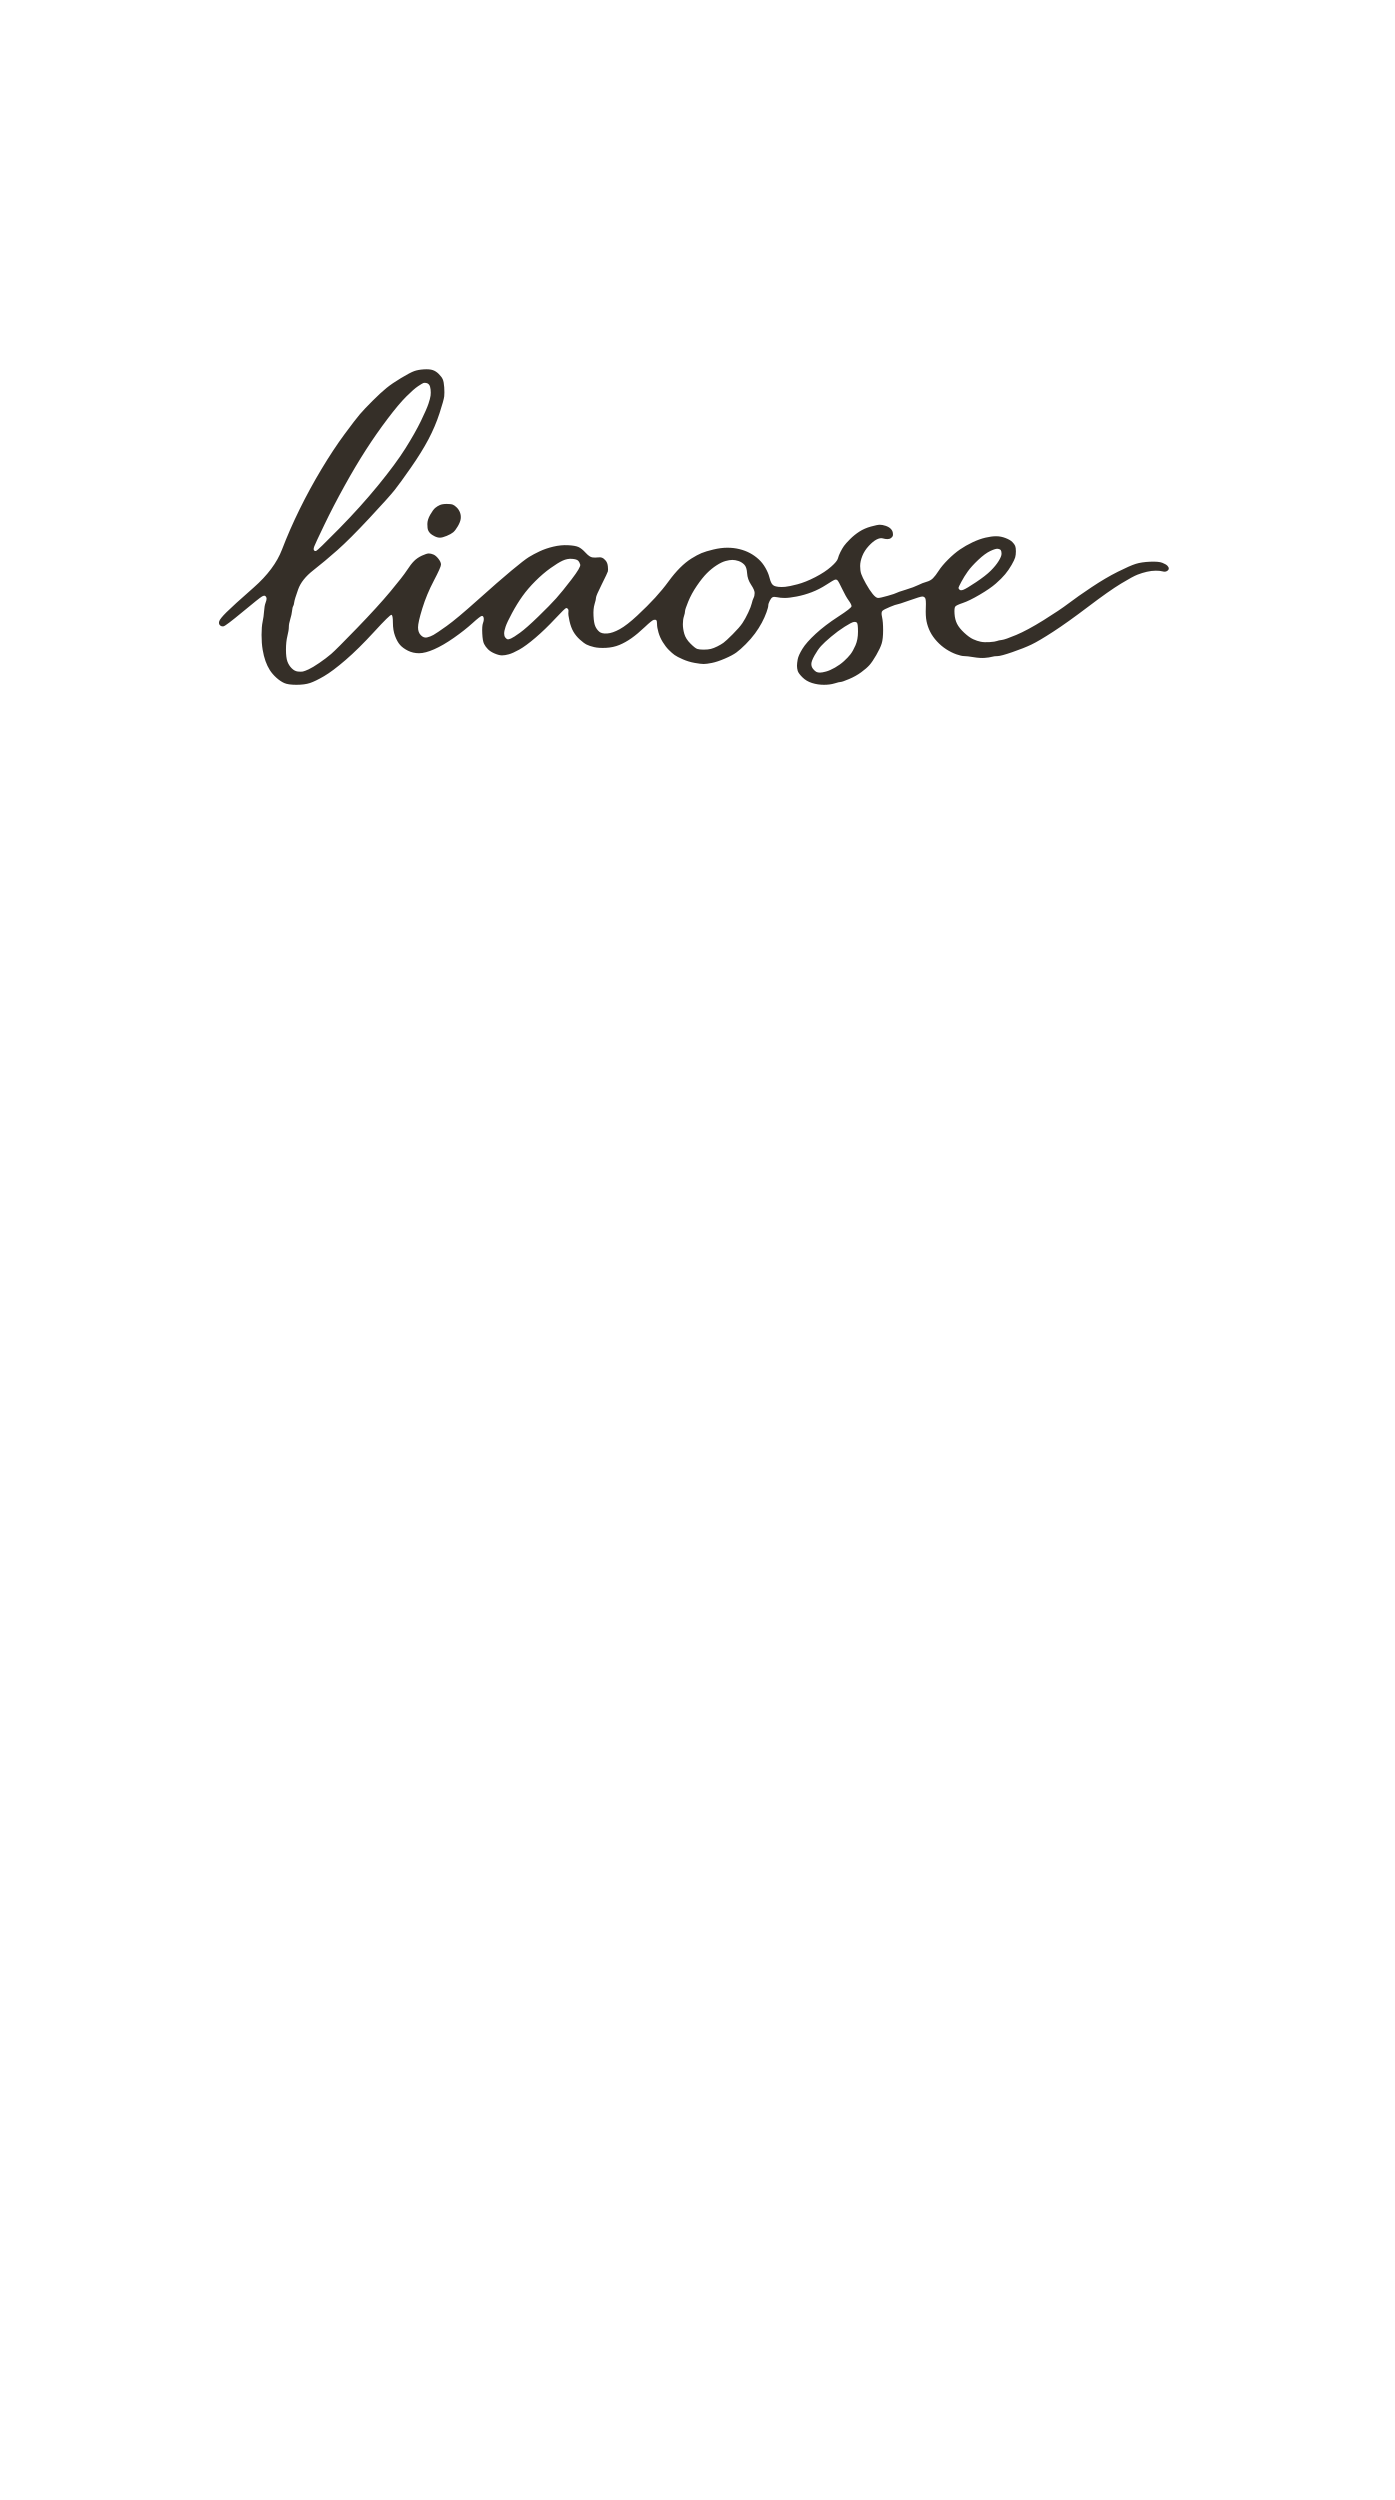
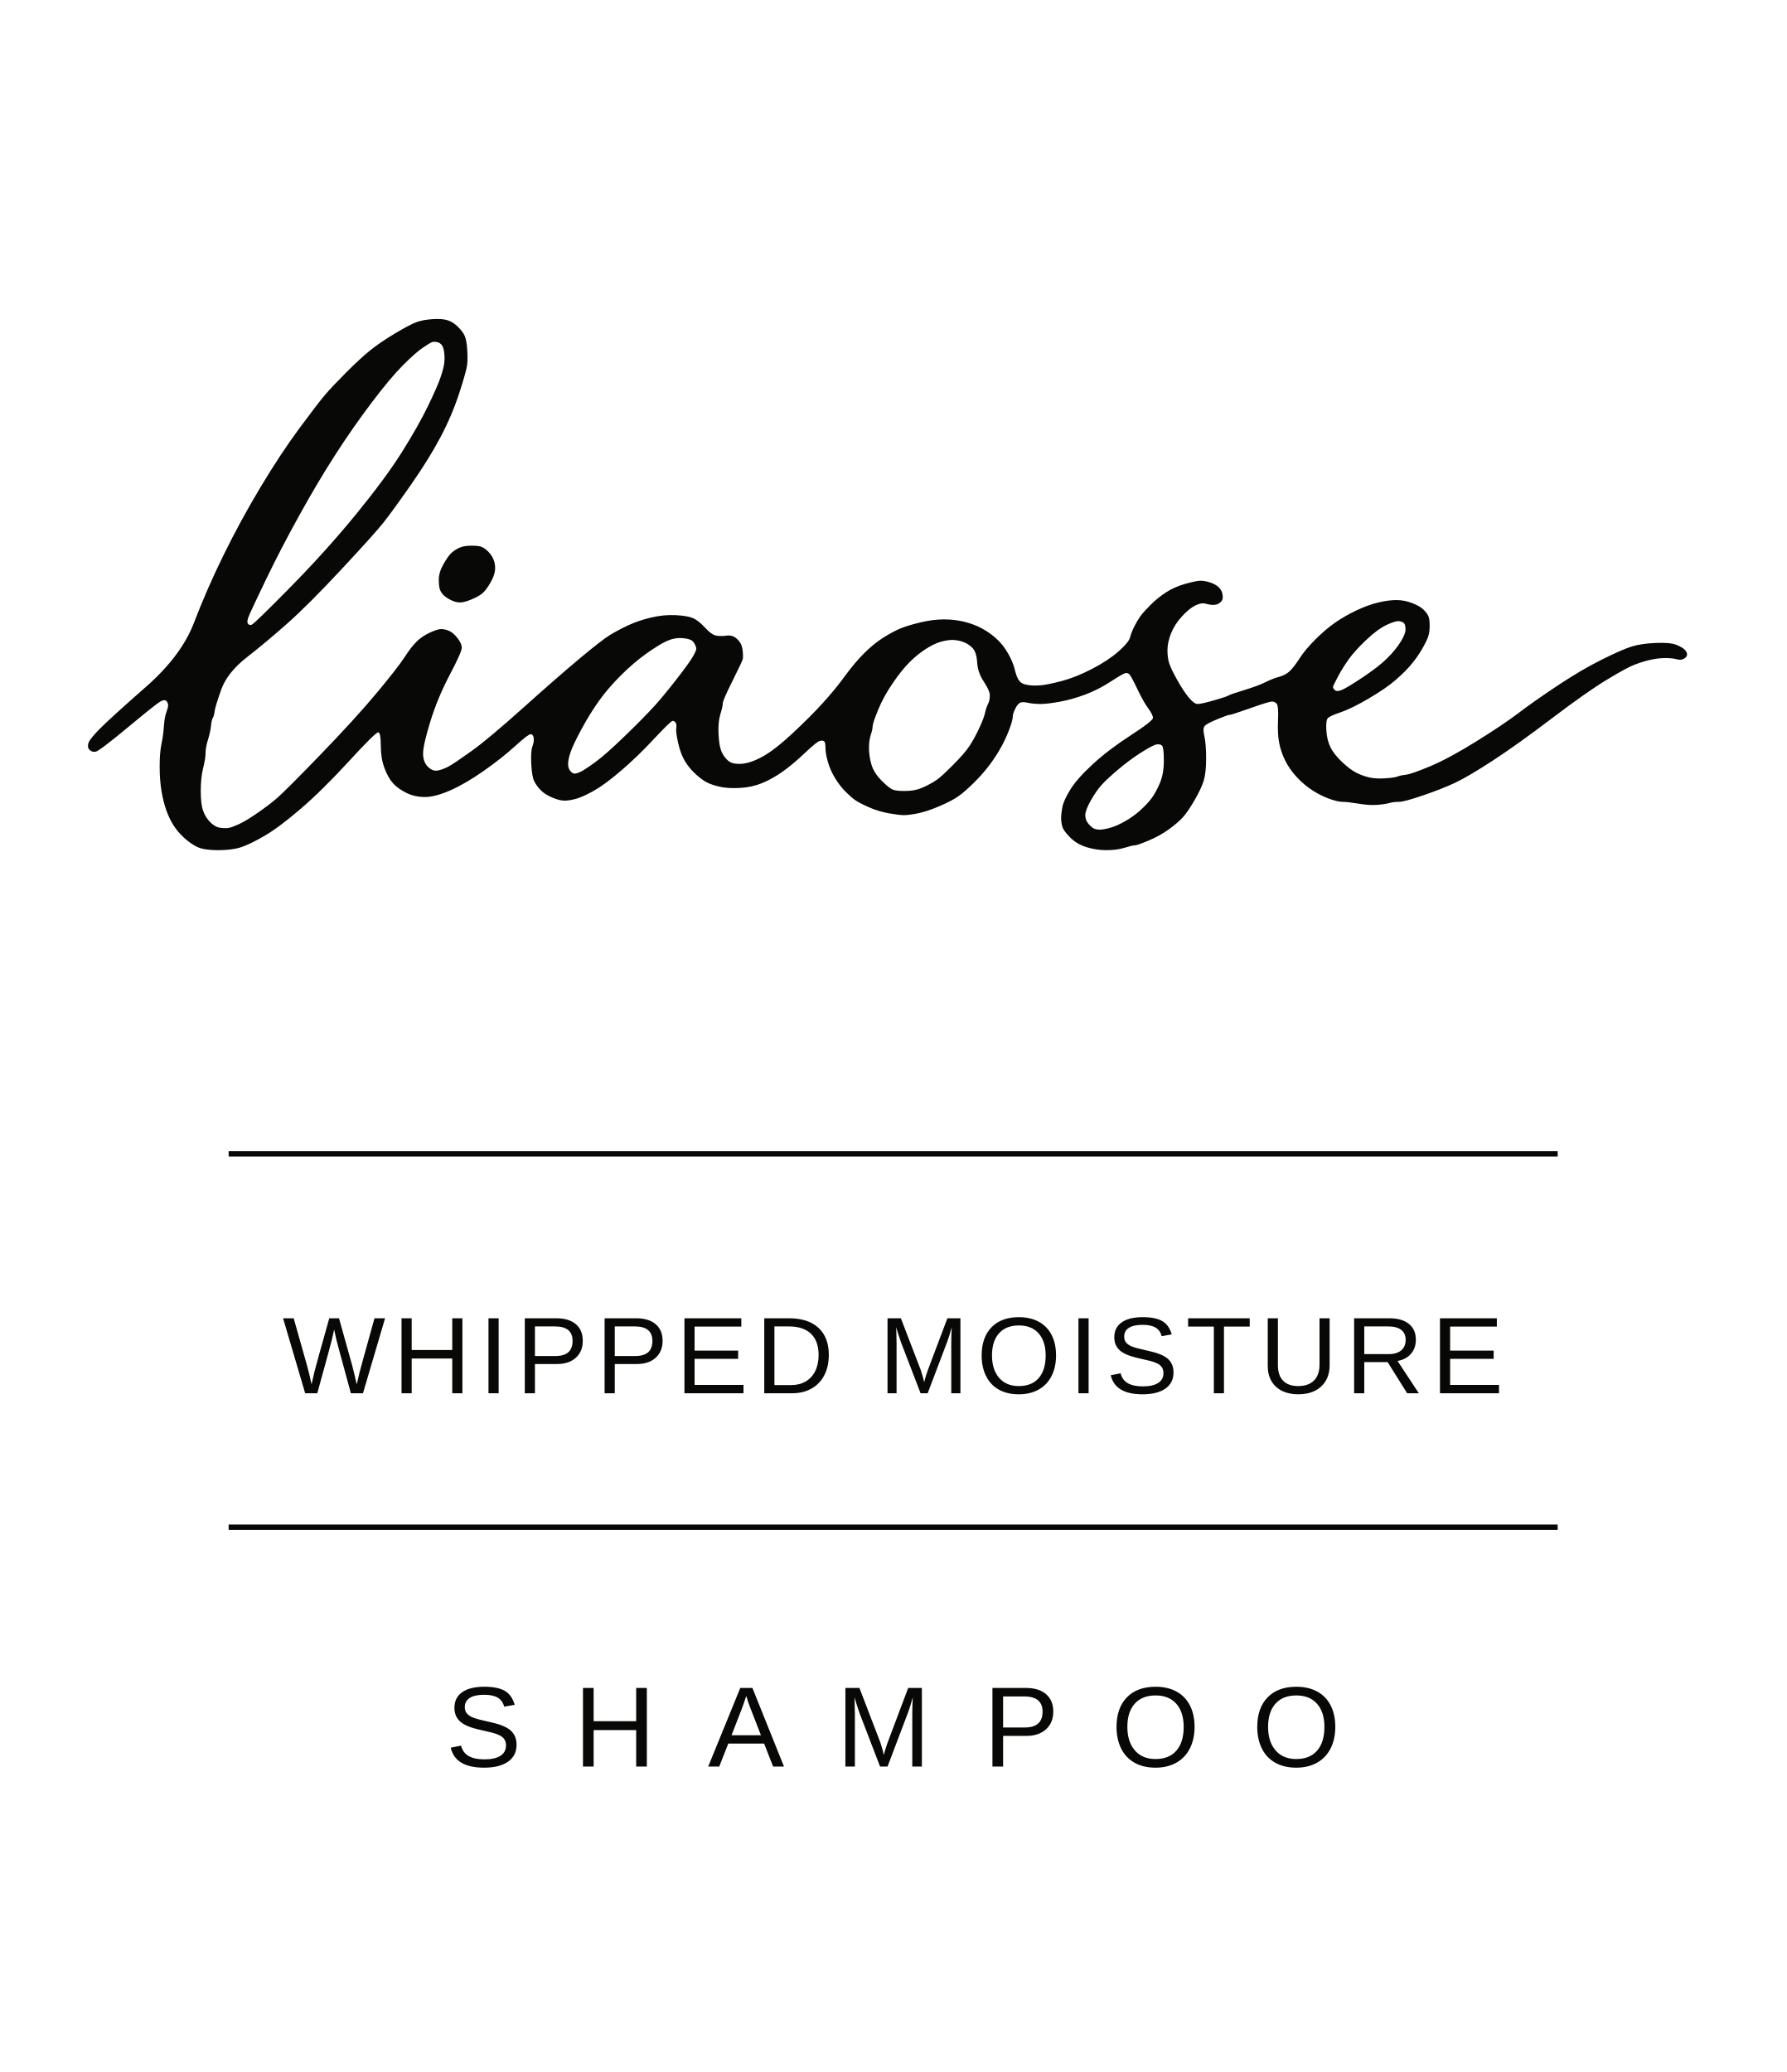
- <svg xmlns="http://www.w3.org/2000/svg" width="502" height="900" viewBox="0 0 502 900">
-   <svg x="75.3" y="130" width="351.4" height="129.191" viewBox="0 0 340 125">
-     <path d="M 86.250 51.000 Q 85.500 50.250 84.875 50.000 Q 84.250 49.750 82.750 49.750 Q 81.250 49.750 80.375 50.125 Q 79.500 50.500 78.750 51.125 Q 78.000 51.750 77.000 53.500 Q 76.000 55.250 76.000 56.750 Q 76.000 58.250 76.250 58.875 Q 76.500 59.500 77.000 60.000 Q 77.500 60.500 78.500 61.000 Q 79.500 61.500 80.375 61.500 Q 81.250 61.500 82.750 60.875 Q 84.250 60.250 85.000 59.625 Q 85.750 59.000 86.625 57.500 Q 87.500 56.000 87.625 54.875 Q 87.750 53.750 87.375 52.750 Q 87.000 51.750 86.250 51.000 Z M 3.500 90.625 Q 3.250 91.500 3.750 92.000 Q 4.250 92.500 5.000 92.375 Q 5.750 92.250 11.625 87.375 Q 17.500 82.500 18.375 82.000 Q 19.250 81.500 19.625 81.875 Q 20.000 82.250 20.000 82.750 Q 20.000 83.250 19.625 84.250 Q 19.250 85.250 19.125 87.125 Q 19.000 89.000 18.625 90.750 Q 18.250 92.500 18.250 95.375 Q 18.250 98.250 18.625 100.500 Q 19.000 102.750 19.625 104.500 Q 20.250 106.250 21.125 107.625 Q 22.000 109.000 23.375 110.250 Q 24.750 111.500 26.125 112.125 Q 27.500 112.750 30.375 112.750 Q 33.250 112.750 35.125 112.125 Q 37.000 111.500 40.000 109.750 Q 43.000 108.000 47.500 104.125 Q 52.000 100.250 57.500 94.250 Q 63.000 88.250 63.500 88.375 Q 64.000 88.500 64.000 91.125 Q 64.000 93.750 64.750 95.750 Q 65.500 97.750 66.500 98.875 Q 67.500 100.000 69.250 100.875 Q 71.000 101.750 73.125 101.750 Q 75.250 101.750 78.375 100.375 Q 81.500 99.000 85.250 96.375 Q 89.000 93.750 91.750 91.250 Q 94.500 88.750 95.000 88.750 Q 95.500 88.750 95.625 89.500 Q 95.750 90.250 95.375 91.250 Q 95.000 92.250 95.125 94.875 Q 95.250 97.500 95.750 98.500 Q 96.250 99.500 97.125 100.375 Q 98.000 101.250 99.500 101.875 Q 101.000 102.500 102.000 102.500 Q 103.000 102.500 104.375 102.125 Q 105.750 101.750 108.000 100.500 Q 110.250 99.250 113.625 96.375 Q 117.000 93.500 120.500 89.750 Q 124.000 86.000 124.375 86.000 Q 124.750 86.000 125.000 86.375 Q 125.250 86.750 125.125 87.500 Q 125.000 88.250 125.500 90.500 Q 126.000 92.750 126.875 94.250 Q 127.750 95.750 129.125 97.000 Q 130.500 98.250 131.500 98.750 Q 132.500 99.250 134.125 99.625 Q 135.750 100.000 138.250 99.875 Q 140.750 99.750 142.875 98.875 Q 145.000 98.000 147.125 96.500 Q 149.250 95.000 151.750 92.625 Q 154.250 90.250 154.875 90.125 Q 155.500 90.000 155.750 90.250 Q 156.000 90.500 156.000 91.625 Q 156.000 92.750 156.500 94.500 Q 157.000 96.250 158.000 97.875 Q 159.000 99.500 160.125 100.625 Q 161.250 101.750 162.125 102.375 Q 163.000 103.000 165.000 103.875 Q 167.000 104.750 169.125 105.125 Q 171.250 105.500 172.250 105.500 Q 173.250 105.500 175.125 105.125 Q 177.000 104.750 179.625 103.625 Q 182.250 102.500 183.625 101.500 Q 185.000 100.500 186.875 98.625 Q 188.750 96.750 190.125 94.875 Q 191.500 93.000 192.500 91.125 Q 193.500 89.250 194.125 87.500 Q 194.750 85.750 194.750 85.125 Q 194.750 84.500 195.250 83.500 Q 195.750 82.500 196.250 82.250 Q 196.750 82.000 197.875 82.250 Q 199.000 82.500 200.500 82.500 Q 202.000 82.500 204.625 82.000 Q 207.250 81.500 209.875 80.500 Q 212.500 79.500 215.000 77.875 Q 217.500 76.250 218.000 76.125 Q 218.500 76.000 218.875 76.375 Q 219.250 76.750 220.500 79.375 Q 221.750 82.000 222.750 83.375 Q 223.750 84.750 223.750 85.375 Q 223.750 86.000 219.125 89.000 Q 214.500 92.000 211.250 95.000 Q 208.000 98.000 206.625 100.250 Q 205.250 102.500 205.000 103.875 Q 204.750 105.250 204.750 106.125 Q 204.750 107.000 205.000 107.875 Q 205.250 108.750 206.625 110.125 Q 208.000 111.500 210.000 112.125 Q 212.000 112.750 214.125 112.750 Q 216.250 112.750 217.875 112.250 Q 219.500 111.750 220.000 111.750 Q 220.500 111.750 222.875 110.750 Q 225.250 109.750 227.125 108.375 Q 229.000 107.000 230.000 105.875 Q 231.000 104.750 232.375 102.375 Q 233.750 100.000 234.250 98.375 Q 234.750 96.750 234.750 93.750 Q 234.750 90.750 234.375 89.125 Q 234.000 87.500 234.500 87.000 Q 235.000 86.500 237.125 85.625 Q 239.250 84.750 239.625 84.750 Q 240.000 84.750 243.875 83.375 Q 247.750 82.000 248.375 82.000 Q 249.000 82.000 249.375 82.500 Q 249.750 83.000 249.625 85.875 Q 249.500 88.750 249.875 90.625 Q 250.250 92.500 251.125 94.250 Q 252.000 96.000 253.500 97.625 Q 255.000 99.250 256.750 100.375 Q 258.500 101.500 260.250 102.125 Q 262.000 102.750 263.000 102.750 Q 264.000 102.750 266.250 103.125 Q 268.500 103.500 270.125 103.375 Q 271.750 103.250 272.625 103.000 Q 273.500 102.750 274.625 102.750 Q 275.750 102.750 279.750 101.375 Q 283.750 100.000 286.375 98.750 Q 289.000 97.500 294.000 94.250 Q 299.000 91.000 306.250 85.500 Q 313.500 80.000 317.625 77.500 Q 321.750 75.000 323.375 74.375 Q 325.000 73.750 326.625 73.375 Q 328.250 73.000 329.750 73.000 Q 331.250 73.000 332.125 73.250 Q 333.000 73.500 333.625 73.125 Q 334.250 72.750 334.250 72.250 Q 334.250 71.750 333.750 71.250 Q 333.250 70.750 332.000 70.250 Q 330.750 69.750 327.750 69.875 Q 324.750 70.000 322.750 70.625 Q 320.750 71.250 316.500 73.375 Q 312.250 75.500 307.375 78.750 Q 302.500 82.000 299.375 84.375 Q 296.250 86.750 290.625 90.250 Q 285.000 93.750 281.125 95.375 Q 277.250 97.000 276.125 97.125 Q 275.000 97.250 274.375 97.500 Q 273.750 97.750 271.875 97.875 Q 270.000 98.000 268.750 97.750 Q 267.500 97.500 266.125 96.875 Q 264.750 96.250 263.000 94.625 Q 261.250 93.000 260.500 91.500 Q 259.750 90.000 259.625 88.000 Q 259.500 86.000 259.875 85.500 Q 260.250 85.000 262.500 84.250 Q 264.750 83.500 268.375 81.375 Q 272.000 79.250 274.000 77.500 Q 276.000 75.750 277.250 74.250 Q 278.500 72.750 279.500 71.000 Q 280.500 69.250 280.750 68.375 Q 281.000 67.500 281.000 66.250 Q 281.000 65.000 280.750 64.375 Q 280.500 63.750 279.750 63.000 Q 279.000 62.250 277.375 61.625 Q 275.750 61.000 274.125 61.000 Q 272.500 61.000 270.375 61.500 Q 268.250 62.000 265.875 63.125 Q 263.500 64.250 261.500 65.625 Q 259.500 67.000 257.375 69.125 Q 255.250 71.250 254.125 73.000 Q 253.000 74.750 252.125 75.625 Q 251.250 76.500 249.875 76.875 Q 248.500 77.250 247.000 78.000 Q 245.500 78.750 242.625 79.625 Q 239.750 80.500 239.375 80.750 Q 239.000 81.000 236.375 81.750 Q 233.750 82.500 233.000 82.500 Q 232.250 82.500 231.125 81.125 Q 230.000 79.750 228.750 77.500 Q 227.500 75.250 227.125 74.125 Q 226.750 73.000 226.750 71.375 Q 226.750 69.750 227.500 67.875 Q 228.250 66.000 229.750 64.375 Q 231.250 62.750 232.500 62.125 Q 233.750 61.500 234.625 61.750 Q 235.500 62.000 236.250 62.000 Q 237.000 62.000 237.500 61.625 Q 238.000 61.250 238.125 60.875 Q 238.250 60.500 238.125 59.750 Q 238.000 59.000 237.375 58.375 Q 236.750 57.750 235.625 57.375 Q 234.500 57.000 233.625 57.000 Q 232.750 57.000 230.500 57.625 Q 228.250 58.250 226.500 59.375 Q 224.750 60.500 223.250 62.000 Q 221.750 63.500 221.125 64.375 Q 220.500 65.250 219.875 66.500 Q 219.250 67.750 219.000 68.750 Q 218.750 69.750 216.625 71.625 Q 214.500 73.500 211.125 75.250 Q 207.750 77.000 204.875 77.750 Q 202.000 78.500 200.625 78.625 Q 199.250 78.750 198.250 78.625 Q 197.250 78.500 196.750 78.250 Q 196.250 78.000 195.875 77.375 Q 195.500 76.750 195.125 75.250 Q 194.750 73.750 193.750 72.000 Q 192.750 70.250 191.375 69.000 Q 190.000 67.750 188.375 66.875 Q 186.750 66.000 184.750 65.500 Q 182.750 65.000 180.500 65.000 Q 178.250 65.000 175.625 65.625 Q 173.000 66.250 171.500 66.875 Q 170.000 67.500 168.000 68.750 Q 166.000 70.000 164.000 72.000 Q 162.000 74.000 160.000 76.750 Q 158.000 79.500 155.375 82.375 Q 152.750 85.250 149.125 88.625 Q 145.500 92.000 143.000 93.375 Q 140.500 94.750 138.625 94.875 Q 136.750 95.000 135.875 94.250 Q 135.000 93.500 134.500 92.375 Q 134.000 91.250 133.875 88.750 Q 133.750 86.250 134.250 84.625 Q 134.750 83.000 134.750 82.375 Q 134.750 81.750 136.750 77.750 Q 138.750 73.750 138.875 73.250 Q 139.000 72.750 138.875 71.500 Q 138.750 70.250 138.125 69.500 Q 137.500 68.750 136.875 68.500 Q 136.250 68.250 135.375 68.375 Q 134.500 68.500 133.500 68.375 Q 132.500 68.250 131.125 66.750 Q 129.750 65.250 128.625 64.750 Q 127.500 64.250 125.000 64.125 Q 122.500 64.000 119.875 64.625 Q 117.250 65.250 115.125 66.250 Q 113.000 67.250 111.375 68.250 Q 109.750 69.250 105.250 73.000 Q 100.750 76.750 93.500 83.250 Q 86.250 89.750 82.750 92.250 Q 79.250 94.750 78.125 95.375 Q 77.000 96.000 75.875 96.250 Q 74.750 96.500 73.750 95.500 Q 72.750 94.500 72.750 92.750 Q 72.750 91.000 74.250 86.125 Q 75.750 81.250 78.250 76.500 Q 80.750 71.750 80.750 70.875 Q 80.750 70.000 79.875 68.875 Q 79.000 67.750 78.125 67.375 Q 77.250 67.000 76.500 67.000 Q 75.750 67.000 74.125 67.750 Q 72.500 68.500 71.375 69.625 Q 70.250 70.750 68.875 72.875 Q 67.500 75.000 63.125 80.250 Q 58.750 85.500 51.500 93.000 Q 44.250 100.500 42.500 102.000 Q 40.750 103.500 38.375 105.125 Q 36.000 106.750 34.625 107.375 Q 33.250 108.000 32.625 108.125 Q 32.000 108.250 30.875 108.125 Q 29.750 108.000 28.750 107.000 Q 27.750 106.000 27.250 104.625 Q 26.750 103.250 26.750 100.500 Q 26.750 97.750 27.250 95.750 Q 27.750 93.750 27.750 92.625 Q 27.750 91.500 28.250 89.875 Q 28.750 88.250 28.875 87.000 Q 29.000 85.750 29.250 85.375 Q 29.500 85.000 29.625 84.000 Q 29.750 83.000 31.000 79.500 Q 32.250 76.000 36.250 72.875 Q 40.250 69.750 44.625 65.875 Q 49.000 62.000 55.875 54.625 Q 62.750 47.250 64.625 44.875 Q 66.500 42.500 70.250 37.125 Q 74.000 31.750 76.375 27.250 Q 78.750 22.750 80.250 18.125 Q 81.750 13.500 81.875 12.250 Q 82.000 11.000 81.875 9.125 Q 81.750 7.250 81.375 6.375 Q 81.000 5.500 80.000 4.500 Q 79.000 3.500 77.875 3.125 Q 76.750 2.750 74.750 2.875 Q 72.750 3.000 71.375 3.500 Q 70.000 4.000 66.875 5.875 Q 63.750 7.750 61.750 9.375 Q 59.750 11.000 56.875 13.875 Q 54.000 16.750 52.500 18.500 Q 51.000 20.250 47.125 25.500 Q 43.250 30.750 39.125 37.625 Q 35.000 44.500 31.500 51.625 Q 28.000 58.750 25.375 65.625 Q 22.750 72.500 15.500 78.875 Q 8.250 85.250 6.000 87.500 Q 3.750 89.750 3.500 90.625 Z M 224.500 90.875 Q 225.250 90.750 225.625 91.125 Q 226.000 91.500 226.000 94.250 Q 226.000 97.000 225.125 99.000 Q 224.250 101.000 223.375 102.125 Q 222.500 103.250 221.125 104.500 Q 219.750 105.750 218.000 106.750 Q 216.250 107.750 214.875 108.125 Q 213.500 108.500 212.750 108.500 Q 212.000 108.500 211.500 108.250 Q 211.000 108.000 210.375 107.250 Q 209.750 106.500 209.750 105.500 Q 209.750 104.500 210.875 102.500 Q 212.000 100.500 213.125 99.250 Q 214.250 98.000 216.625 96.000 Q 219.000 94.000 221.375 92.500 Q 223.750 91.000 224.500 90.875 Z M 184.375 69.625 Q 185.500 70.000 186.375 70.875 Q 187.250 71.750 187.375 73.875 Q 187.500 76.000 188.750 77.875 Q 190.000 79.750 190.000 80.750 Q 190.000 81.750 189.625 82.500 Q 189.250 83.250 189.000 84.375 Q 188.750 85.500 187.750 87.625 Q 186.750 89.750 185.750 91.250 Q 184.750 92.750 182.375 95.125 Q 180.000 97.500 179.125 98.125 Q 178.250 98.750 177.000 99.375 Q 175.750 100.000 174.750 100.250 Q 173.750 100.500 172.250 100.500 Q 170.750 100.500 170.000 100.250 Q 169.250 100.000 167.625 98.375 Q 166.000 96.750 165.500 95.000 Q 165.000 93.250 165.000 91.625 Q 165.000 90.000 165.375 88.875 Q 165.750 87.750 165.750 87.125 Q 165.750 86.500 166.875 83.750 Q 168.000 81.000 169.875 78.250 Q 171.750 75.500 173.375 73.875 Q 175.000 72.250 176.750 71.125 Q 178.500 70.000 179.875 69.625 Q 181.250 69.250 182.250 69.250 Q 183.250 69.250 184.375 69.625 Z M 126.375 68.875 Q 128.000 69.000 128.500 69.500 Q 129.000 70.000 129.250 70.875 Q 129.500 71.750 126.250 76.000 Q 123.000 80.250 120.875 82.625 Q 118.750 85.000 114.625 89.000 Q 110.500 93.000 108.250 94.625 Q 106.000 96.250 105.125 96.625 Q 104.250 97.000 103.875 96.875 Q 103.500 96.750 103.125 96.250 Q 102.750 95.750 102.750 94.875 Q 102.750 94.000 103.250 92.500 Q 103.750 91.000 105.500 87.750 Q 107.250 84.500 109.125 81.875 Q 111.000 79.250 113.625 76.625 Q 116.250 74.000 118.875 72.125 Q 121.500 70.250 123.125 69.500 Q 124.750 68.750 126.375 68.875 Z M 274.750 65.375 Q 275.500 65.500 275.750 65.875 Q 276.000 66.250 276.000 67.125 Q 276.000 68.000 275.000 69.625 Q 274.000 71.250 272.250 73.000 Q 270.500 74.750 267.125 77.000 Q 263.750 79.250 262.750 79.625 Q 261.750 80.000 261.375 79.625 Q 261.000 79.250 261.000 79.000 Q 261.000 78.750 262.000 76.875 Q 263.000 75.000 264.250 73.250 Q 265.500 71.500 267.875 69.250 Q 270.250 67.000 272.125 66.125 Q 274.000 65.250 274.750 65.375 Z M 75.625 7.625 Q 76.250 7.750 76.625 8.250 Q 77.000 8.750 77.125 9.875 Q 77.250 11.000 77.125 12.000 Q 77.000 13.000 76.375 14.875 Q 75.750 16.750 73.750 20.875 Q 71.750 25.000 68.375 30.375 Q 65.000 35.750 58.875 43.250 Q 52.750 50.750 45.250 58.375 Q 37.750 66.000 37.250 66.125 Q 36.750 66.250 36.500 65.875 Q 36.250 65.500 36.625 64.500 Q 37.000 63.500 40.125 57.000 Q 43.250 50.500 47.125 43.500 Q 51.000 36.500 54.625 30.875 Q 58.250 25.250 62.125 20.125 Q 66.000 15.000 68.625 12.375 Q 71.250 9.750 72.750 8.750 Q 74.250 7.750 74.625 7.625 Q 75.000 7.500 75.625 7.625 Z" fill-rule="evenodd" fill="#352f28" />
+ <svg xmlns="http://www.w3.org/2000/svg" width="1500" height="1740" viewBox="0 0 1000 1160">
+   <svg x="40" y="160" width="920" height="360" viewBox="0 0 340 125">
+     <path d="M 86.250 51.000 Q 85.500 50.250 84.875 50.000 Q 84.250 49.750 82.750 49.750 Q 81.250 49.750 80.375 50.125 Q 79.500 50.500 78.750 51.125 Q 78.000 51.750 77.000 53.500 Q 76.000 55.250 76.000 56.750 Q 76.000 58.250 76.250 58.875 Q 76.500 59.500 77.000 60.000 Q 77.500 60.500 78.500 61.000 Q 79.500 61.500 80.375 61.500 Q 81.250 61.500 82.750 60.875 Q 84.250 60.250 85.000 59.625 Q 85.750 59.000 86.625 57.500 Q 87.500 56.000 87.625 54.875 Q 87.750 53.750 87.375 52.750 Q 87.000 51.750 86.250 51.000 Z M 3.500 90.625 Q 3.250 91.500 3.750 92.000 Q 4.250 92.500 5.000 92.375 Q 5.750 92.250 11.625 87.375 Q 17.500 82.500 18.375 82.000 Q 19.250 81.500 19.625 81.875 Q 20.000 82.250 20.000 82.750 Q 20.000 83.250 19.625 84.250 Q 19.250 85.250 19.125 87.125 Q 19.000 89.000 18.625 90.750 Q 18.250 92.500 18.250 95.375 Q 18.250 98.250 18.625 100.500 Q 19.000 102.750 19.625 104.500 Q 20.250 106.250 21.125 107.625 Q 22.000 109.000 23.375 110.250 Q 24.750 111.500 26.125 112.125 Q 27.500 112.750 30.375 112.750 Q 33.250 112.750 35.125 112.125 Q 37.000 111.500 40.000 109.750 Q 43.000 108.000 47.500 104.125 Q 52.000 100.250 57.500 94.250 Q 63.000 88.250 63.500 88.375 Q 64.000 88.500 64.000 91.125 Q 64.000 93.750 64.750 95.750 Q 65.500 97.750 66.500 98.875 Q 67.500 100.000 69.250 100.875 Q 71.000 101.750 73.125 101.750 Q 75.250 101.750 78.375 100.375 Q 81.500 99.000 85.250 96.375 Q 89.000 93.750 91.750 91.250 Q 94.500 88.750 95.000 88.750 Q 95.500 88.750 95.625 89.500 Q 95.750 90.250 95.375 91.250 Q 95.000 92.250 95.125 94.875 Q 95.250 97.500 95.750 98.500 Q 96.250 99.500 97.125 100.375 Q 98.000 101.250 99.500 101.875 Q 101.000 102.500 102.000 102.500 Q 103.000 102.500 104.375 102.125 Q 105.750 101.750 108.000 100.500 Q 110.250 99.250 113.625 96.375 Q 117.000 93.500 120.500 89.750 Q 124.000 86.000 124.375 86.000 Q 124.750 86.000 125.000 86.375 Q 125.250 86.750 125.125 87.500 Q 125.000 88.250 125.500 90.500 Q 126.000 92.750 126.875 94.250 Q 127.750 95.750 129.125 97.000 Q 130.500 98.250 131.500 98.750 Q 132.500 99.250 134.125 99.625 Q 135.750 100.000 138.250 99.875 Q 140.750 99.750 142.875 98.875 Q 145.000 98.000 147.125 96.500 Q 149.250 95.000 151.750 92.625 Q 154.250 90.250 154.875 90.125 Q 155.500 90.000 155.750 90.250 Q 156.000 90.500 156.000 91.625 Q 156.000 92.750 156.500 94.500 Q 157.000 96.250 158.000 97.875 Q 159.000 99.500 160.125 100.625 Q 161.250 101.750 162.125 102.375 Q 163.000 103.000 165.000 103.875 Q 167.000 104.750 169.125 105.125 Q 171.250 105.500 172.250 105.500 Q 173.250 105.500 175.125 105.125 Q 177.000 104.750 179.625 103.625 Q 182.250 102.500 183.625 101.500 Q 185.000 100.500 186.875 98.625 Q 188.750 96.750 190.125 94.875 Q 191.500 93.000 192.500 91.125 Q 193.500 89.250 194.125 87.500 Q 194.750 85.750 194.750 85.125 Q 194.750 84.500 195.250 83.500 Q 195.750 82.500 196.250 82.250 Q 196.750 82.000 197.875 82.250 Q 199.000 82.500 200.500 82.500 Q 202.000 82.500 204.625 82.000 Q 207.250 81.500 209.875 80.500 Q 212.500 79.500 215.000 77.875 Q 217.500 76.250 218.000 76.125 Q 218.500 76.000 218.875 76.375 Q 219.250 76.750 220.500 79.375 Q 221.750 82.000 222.750 83.375 Q 223.750 84.750 223.750 85.375 Q 223.750 86.000 219.125 89.000 Q 214.500 92.000 211.250 95.000 Q 208.000 98.000 206.625 100.250 Q 205.250 102.500 205.000 103.875 Q 204.750 105.250 204.750 106.125 Q 204.750 107.000 205.000 107.875 Q 205.250 108.750 206.625 110.125 Q 208.000 111.500 210.000 112.125 Q 212.000 112.750 214.125 112.750 Q 216.250 112.750 217.875 112.250 Q 219.500 111.750 220.000 111.750 Q 220.500 111.750 222.875 110.750 Q 225.250 109.750 227.125 108.375 Q 229.000 107.000 230.000 105.875 Q 231.000 104.750 232.375 102.375 Q 233.750 100.000 234.250 98.375 Q 234.750 96.750 234.750 93.750 Q 234.750 90.750 234.375 89.125 Q 234.000 87.500 234.500 87.000 Q 235.000 86.500 237.125 85.625 Q 239.250 84.750 239.625 84.750 Q 240.000 84.750 243.875 83.375 Q 247.750 82.000 248.375 82.000 Q 249.000 82.000 249.375 82.500 Q 249.750 83.000 249.625 85.875 Q 249.500 88.750 249.875 90.625 Q 250.250 92.500 251.125 94.250 Q 252.000 96.000 253.500 97.625 Q 255.000 99.250 256.750 100.375 Q 258.500 101.500 260.250 102.125 Q 262.000 102.750 263.000 102.750 Q 264.000 102.750 266.250 103.125 Q 268.500 103.500 270.125 103.375 Q 271.750 103.250 272.625 103.000 Q 273.500 102.750 274.625 102.750 Q 275.750 102.750 279.750 101.375 Q 283.750 100.000 286.375 98.750 Q 289.000 97.500 294.000 94.250 Q 299.000 91.000 306.250 85.500 Q 313.500 80.000 317.625 77.500 Q 321.750 75.000 323.375 74.375 Q 325.000 73.750 326.625 73.375 Q 328.250 73.000 329.750 73.000 Q 331.250 73.000 332.125 73.250 Q 333.000 73.500 333.625 73.125 Q 334.250 72.750 334.250 72.250 Q 334.250 71.750 333.750 71.250 Q 333.250 70.750 332.000 70.250 Q 330.750 69.750 327.750 69.875 Q 324.750 70.000 322.750 70.625 Q 320.750 71.250 316.500 73.375 Q 312.250 75.500 307.375 78.750 Q 302.500 82.000 299.375 84.375 Q 296.250 86.750 290.625 90.250 Q 285.000 93.750 281.125 95.375 Q 277.250 97.000 276.125 97.125 Q 275.000 97.250 274.375 97.500 Q 273.750 97.750 271.875 97.875 Q 270.000 98.000 268.750 97.750 Q 267.500 97.500 266.125 96.875 Q 264.750 96.250 263.000 94.625 Q 261.250 93.000 260.500 91.500 Q 259.750 90.000 259.625 88.000 Q 259.500 86.000 259.875 85.500 Q 260.250 85.000 262.500 84.250 Q 264.750 83.500 268.375 81.375 Q 272.000 79.250 274.000 77.500 Q 276.000 75.750 277.250 74.250 Q 278.500 72.750 279.500 71.000 Q 280.500 69.250 280.750 68.375 Q 281.000 67.500 281.000 66.250 Q 281.000 65.000 280.750 64.375 Q 280.500 63.750 279.750 63.000 Q 279.000 62.250 277.375 61.625 Q 275.750 61.000 274.125 61.000 Q 272.500 61.000 270.375 61.500 Q 268.250 62.000 265.875 63.125 Q 263.500 64.250 261.500 65.625 Q 259.500 67.000 257.375 69.125 Q 255.250 71.250 254.125 73.000 Q 253.000 74.750 252.125 75.625 Q 251.250 76.500 249.875 76.875 Q 248.500 77.250 247.000 78.000 Q 245.500 78.750 242.625 79.625 Q 239.750 80.500 239.375 80.750 Q 239.000 81.000 236.375 81.750 Q 233.750 82.500 233.000 82.500 Q 232.250 82.500 231.125 81.125 Q 230.000 79.750 228.750 77.500 Q 227.500 75.250 227.125 74.125 Q 226.750 73.000 226.750 71.375 Q 226.750 69.750 227.500 67.875 Q 228.250 66.000 229.750 64.375 Q 231.250 62.750 232.500 62.125 Q 233.750 61.500 234.625 61.750 Q 235.500 62.000 236.250 62.000 Q 237.000 62.000 237.500 61.625 Q 238.000 61.250 238.125 60.875 Q 238.250 60.500 238.125 59.750 Q 238.000 59.000 237.375 58.375 Q 236.750 57.750 235.625 57.375 Q 234.500 57.000 233.625 57.000 Q 232.750 57.000 230.500 57.625 Q 228.250 58.250 226.500 59.375 Q 224.750 60.500 223.250 62.000 Q 221.750 63.500 221.125 64.375 Q 220.500 65.250 219.875 66.500 Q 219.250 67.750 219.000 68.750 Q 218.750 69.750 216.625 71.625 Q 214.500 73.500 211.125 75.250 Q 207.750 77.000 204.875 77.750 Q 202.000 78.500 200.625 78.625 Q 199.250 78.750 198.250 78.625 Q 197.250 78.500 196.750 78.250 Q 196.250 78.000 195.875 77.375 Q 195.500 76.750 195.125 75.250 Q 194.750 73.750 193.750 72.000 Q 192.750 70.250 191.375 69.000 Q 190.000 67.750 188.375 66.875 Q 186.750 66.000 184.750 65.500 Q 182.750 65.000 180.500 65.000 Q 178.250 65.000 175.625 65.625 Q 173.000 66.250 171.500 66.875 Q 170.000 67.500 168.000 68.750 Q 166.000 70.000 164.000 72.000 Q 162.000 74.000 160.000 76.750 Q 158.000 79.500 155.375 82.375 Q 152.750 85.250 149.125 88.625 Q 145.500 92.000 143.000 93.375 Q 140.500 94.750 138.625 94.875 Q 136.750 95.000 135.875 94.250 Q 135.000 93.500 134.500 92.375 Q 134.000 91.250 133.875 88.750 Q 133.750 86.250 134.250 84.625 Q 134.750 83.000 134.750 82.375 Q 134.750 81.750 136.750 77.750 Q 138.750 73.750 138.875 73.250 Q 139.000 72.750 138.875 71.500 Q 138.750 70.250 138.125 69.500 Q 137.500 68.750 136.875 68.500 Q 136.250 68.250 135.375 68.375 Q 134.500 68.500 133.500 68.375 Q 132.500 68.250 131.125 66.750 Q 129.750 65.250 128.625 64.750 Q 127.500 64.250 125.000 64.125 Q 122.500 64.000 119.875 64.625 Q 117.250 65.250 115.125 66.250 Q 113.000 67.250 111.375 68.250 Q 109.750 69.250 105.250 73.000 Q 100.750 76.750 93.500 83.250 Q 86.250 89.750 82.750 92.250 Q 79.250 94.750 78.125 95.375 Q 77.000 96.000 75.875 96.250 Q 74.750 96.500 73.750 95.500 Q 72.750 94.500 72.750 92.750 Q 72.750 91.000 74.250 86.125 Q 75.750 81.250 78.250 76.500 Q 80.750 71.750 80.750 70.875 Q 80.750 70.000 79.875 68.875 Q 79.000 67.750 78.125 67.375 Q 77.250 67.000 76.500 67.000 Q 75.750 67.000 74.125 67.750 Q 72.500 68.500 71.375 69.625 Q 70.250 70.750 68.875 72.875 Q 67.500 75.000 63.125 80.250 Q 58.750 85.500 51.500 93.000 Q 44.250 100.500 42.500 102.000 Q 40.750 103.500 38.375 105.125 Q 36.000 106.750 34.625 107.375 Q 33.250 108.000 32.625 108.125 Q 32.000 108.250 30.875 108.125 Q 29.750 108.000 28.750 107.000 Q 27.750 106.000 27.250 104.625 Q 26.750 103.250 26.750 100.500 Q 26.750 97.750 27.250 95.750 Q 27.750 93.750 27.750 92.625 Q 27.750 91.500 28.250 89.875 Q 28.750 88.250 28.875 87.000 Q 29.000 85.750 29.250 85.375 Q 29.500 85.000 29.625 84.000 Q 29.750 83.000 31.000 79.500 Q 32.250 76.000 36.250 72.875 Q 40.250 69.750 44.625 65.875 Q 49.000 62.000 55.875 54.625 Q 62.750 47.250 64.625 44.875 Q 66.500 42.500 70.250 37.125 Q 74.000 31.750 76.375 27.250 Q 78.750 22.750 80.250 18.125 Q 81.750 13.500 81.875 12.250 Q 82.000 11.000 81.875 9.125 Q 81.750 7.250 81.375 6.375 Q 81.000 5.500 80.000 4.500 Q 79.000 3.500 77.875 3.125 Q 76.750 2.750 74.750 2.875 Q 72.750 3.000 71.375 3.500 Q 70.000 4.000 66.875 5.875 Q 63.750 7.750 61.750 9.375 Q 59.750 11.000 56.875 13.875 Q 54.000 16.750 52.500 18.500 Q 51.000 20.250 47.125 25.500 Q 43.250 30.750 39.125 37.625 Q 35.000 44.500 31.500 51.625 Q 28.000 58.750 25.375 65.625 Q 22.750 72.500 15.500 78.875 Q 8.250 85.250 6.000 87.500 Q 3.750 89.750 3.500 90.625 Z M 224.500 90.875 Q 225.250 90.750 225.625 91.125 Q 226.000 91.500 226.000 94.250 Q 226.000 97.000 225.125 99.000 Q 224.250 101.000 223.375 102.125 Q 222.500 103.250 221.125 104.500 Q 219.750 105.750 218.000 106.750 Q 216.250 107.750 214.875 108.125 Q 213.500 108.500 212.750 108.500 Q 212.000 108.500 211.500 108.250 Q 211.000 108.000 210.375 107.250 Q 209.750 106.500 209.750 105.500 Q 209.750 104.500 210.875 102.500 Q 212.000 100.500 213.125 99.250 Q 214.250 98.000 216.625 96.000 Q 219.000 94.000 221.375 92.500 Q 223.750 91.000 224.500 90.875 Z M 184.375 69.625 Q 185.500 70.000 186.375 70.875 Q 187.250 71.750 187.375 73.875 Q 187.500 76.000 188.750 77.875 Q 190.000 79.750 190.000 80.750 Q 190.000 81.750 189.625 82.500 Q 189.250 83.250 189.000 84.375 Q 188.750 85.500 187.750 87.625 Q 186.750 89.750 185.750 91.250 Q 184.750 92.750 182.375 95.125 Q 180.000 97.500 179.125 98.125 Q 178.250 98.750 177.000 99.375 Q 175.750 100.000 174.750 100.250 Q 173.750 100.500 172.250 100.500 Q 170.750 100.500 170.000 100.250 Q 169.250 100.000 167.625 98.375 Q 166.000 96.750 165.500 95.000 Q 165.000 93.250 165.000 91.625 Q 165.000 90.000 165.375 88.875 Q 165.750 87.750 165.750 87.125 Q 165.750 86.500 166.875 83.750 Q 168.000 81.000 169.875 78.250 Q 171.750 75.500 173.375 73.875 Q 175.000 72.250 176.750 71.125 Q 178.500 70.000 179.875 69.625 Q 181.250 69.250 182.250 69.250 Q 183.250 69.250 184.375 69.625 Z M 126.375 68.875 Q 128.000 69.000 128.500 69.500 Q 129.000 70.000 129.250 70.875 Q 129.500 71.750 126.250 76.000 Q 123.000 80.250 120.875 82.625 Q 118.750 85.000 114.625 89.000 Q 110.500 93.000 108.250 94.625 Q 106.000 96.250 105.125 96.625 Q 104.250 97.000 103.875 96.875 Q 103.500 96.750 103.125 96.250 Q 102.750 95.750 102.750 94.875 Q 102.750 94.000 103.250 92.500 Q 103.750 91.000 105.500 87.750 Q 107.250 84.500 109.125 81.875 Q 111.000 79.250 113.625 76.625 Q 116.250 74.000 118.875 72.125 Q 121.500 70.250 123.125 69.500 Q 124.750 68.750 126.375 68.875 Z M 274.750 65.375 Q 275.500 65.500 275.750 65.875 Q 276.000 66.250 276.000 67.125 Q 276.000 68.000 275.000 69.625 Q 274.000 71.250 272.250 73.000 Q 270.500 74.750 267.125 77.000 Q 263.750 79.250 262.750 79.625 Q 261.750 80.000 261.375 79.625 Q 261.000 79.250 261.000 79.000 Q 261.000 78.750 262.000 76.875 Q 263.000 75.000 264.250 73.250 Q 265.500 71.500 267.875 69.250 Q 270.250 67.000 272.125 66.125 Q 274.000 65.250 274.750 65.375 Z M 75.625 7.625 Q 76.250 7.750 76.625 8.250 Q 77.000 8.750 77.125 9.875 Q 77.250 11.000 77.125 12.000 Q 77.000 13.000 76.375 14.875 Q 75.750 16.750 73.750 20.875 Q 71.750 25.000 68.375 30.375 Q 65.000 35.750 58.875 43.250 Q 52.750 50.750 45.250 58.375 Q 37.750 66.000 37.250 66.125 Q 36.750 66.250 36.500 65.875 Q 36.250 65.500 36.625 64.500 Q 37.000 63.500 40.125 57.000 Q 43.250 50.500 47.125 43.500 Q 51.000 36.500 54.625 30.875 Q 58.250 25.250 62.125 20.125 Q 66.000 15.000 68.625 12.375 Q 71.250 9.750 72.750 8.750 Q 74.250 7.750 74.625 7.625 Q 75.000 7.500 75.625 7.625 Z" fill-rule="evenodd" fill="#080907" />
  </svg>
+   <path d="M128 646H872M128 855H872" stroke="#080907" stroke-width="3" />
+   <text x="500" y="780" text-anchor="middle" font-family="Helvetica Neue,Arial,sans-serif" font-size="61" letter-spacing="4" textLength="744" lengthAdjust="spacingAndGlyphs" fill="#080907">WHIPPED MOISTURE</text>
+   <text x="500" y="989" text-anchor="middle" font-family="Helvetica Neue,Arial,sans-serif" font-size="64" letter-spacing="29" textLength="610" lengthAdjust="spacingAndGlyphs" fill="#080907">SHAMPOO</text>
</svg>
